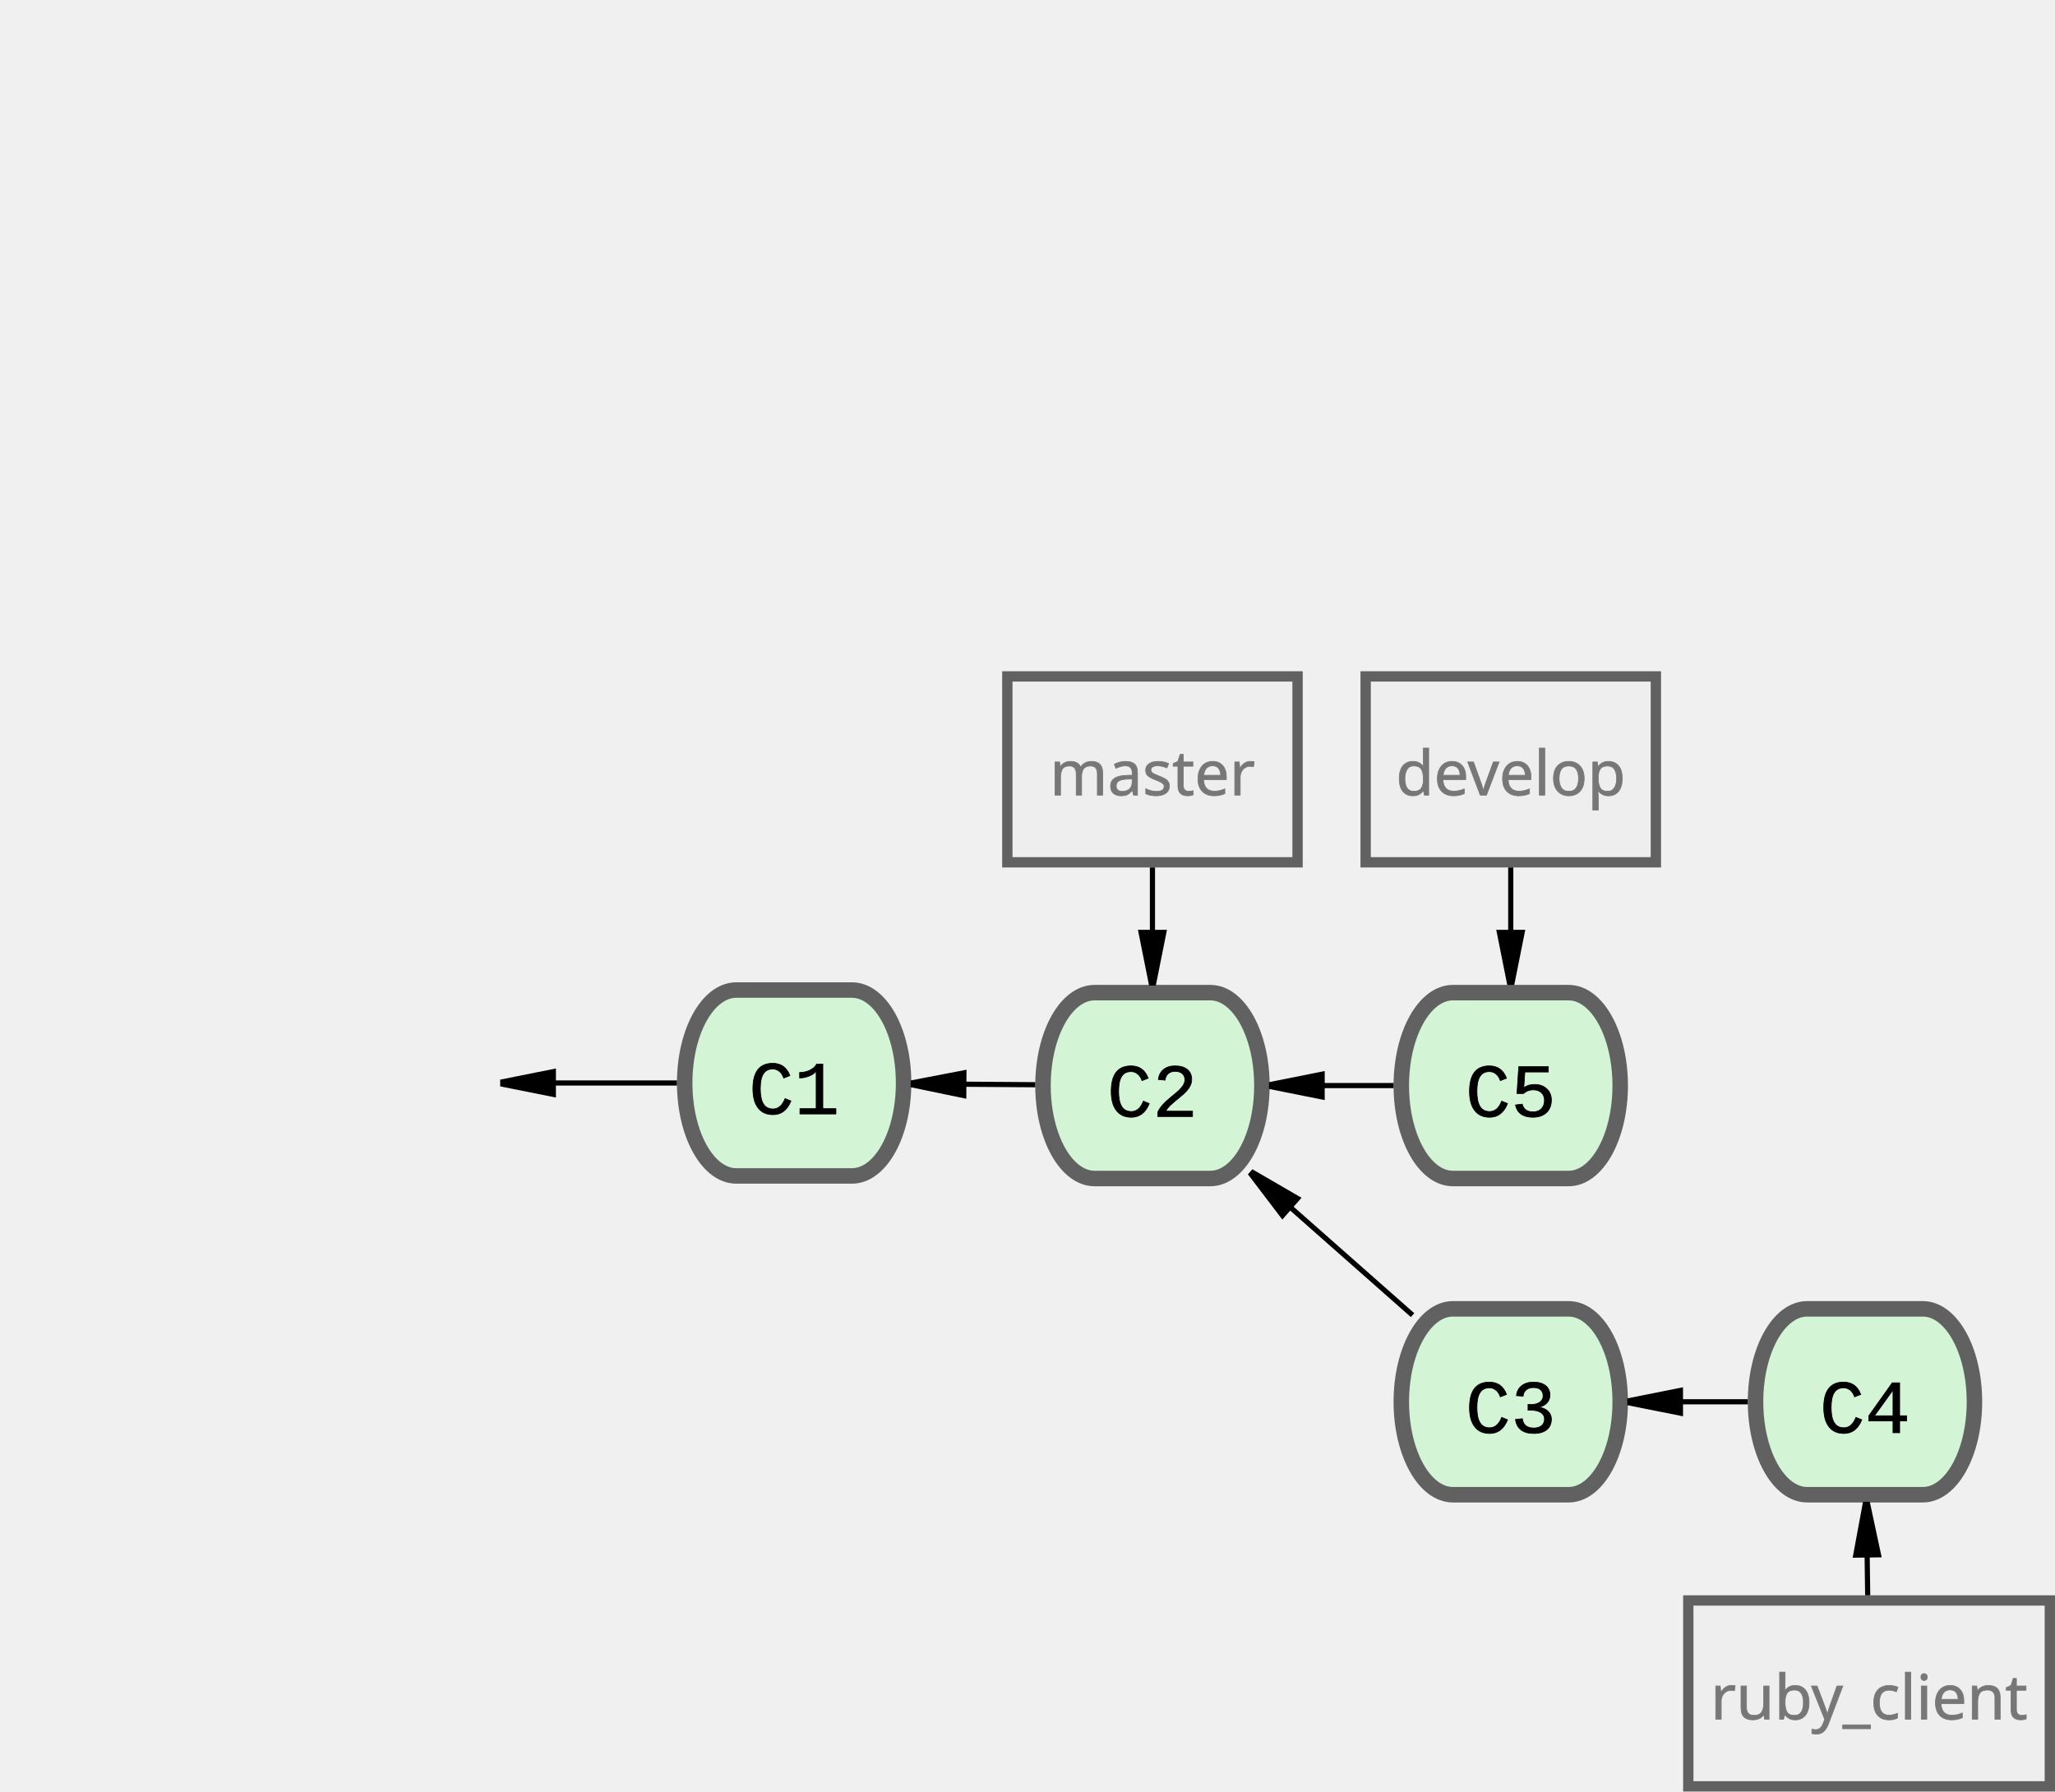
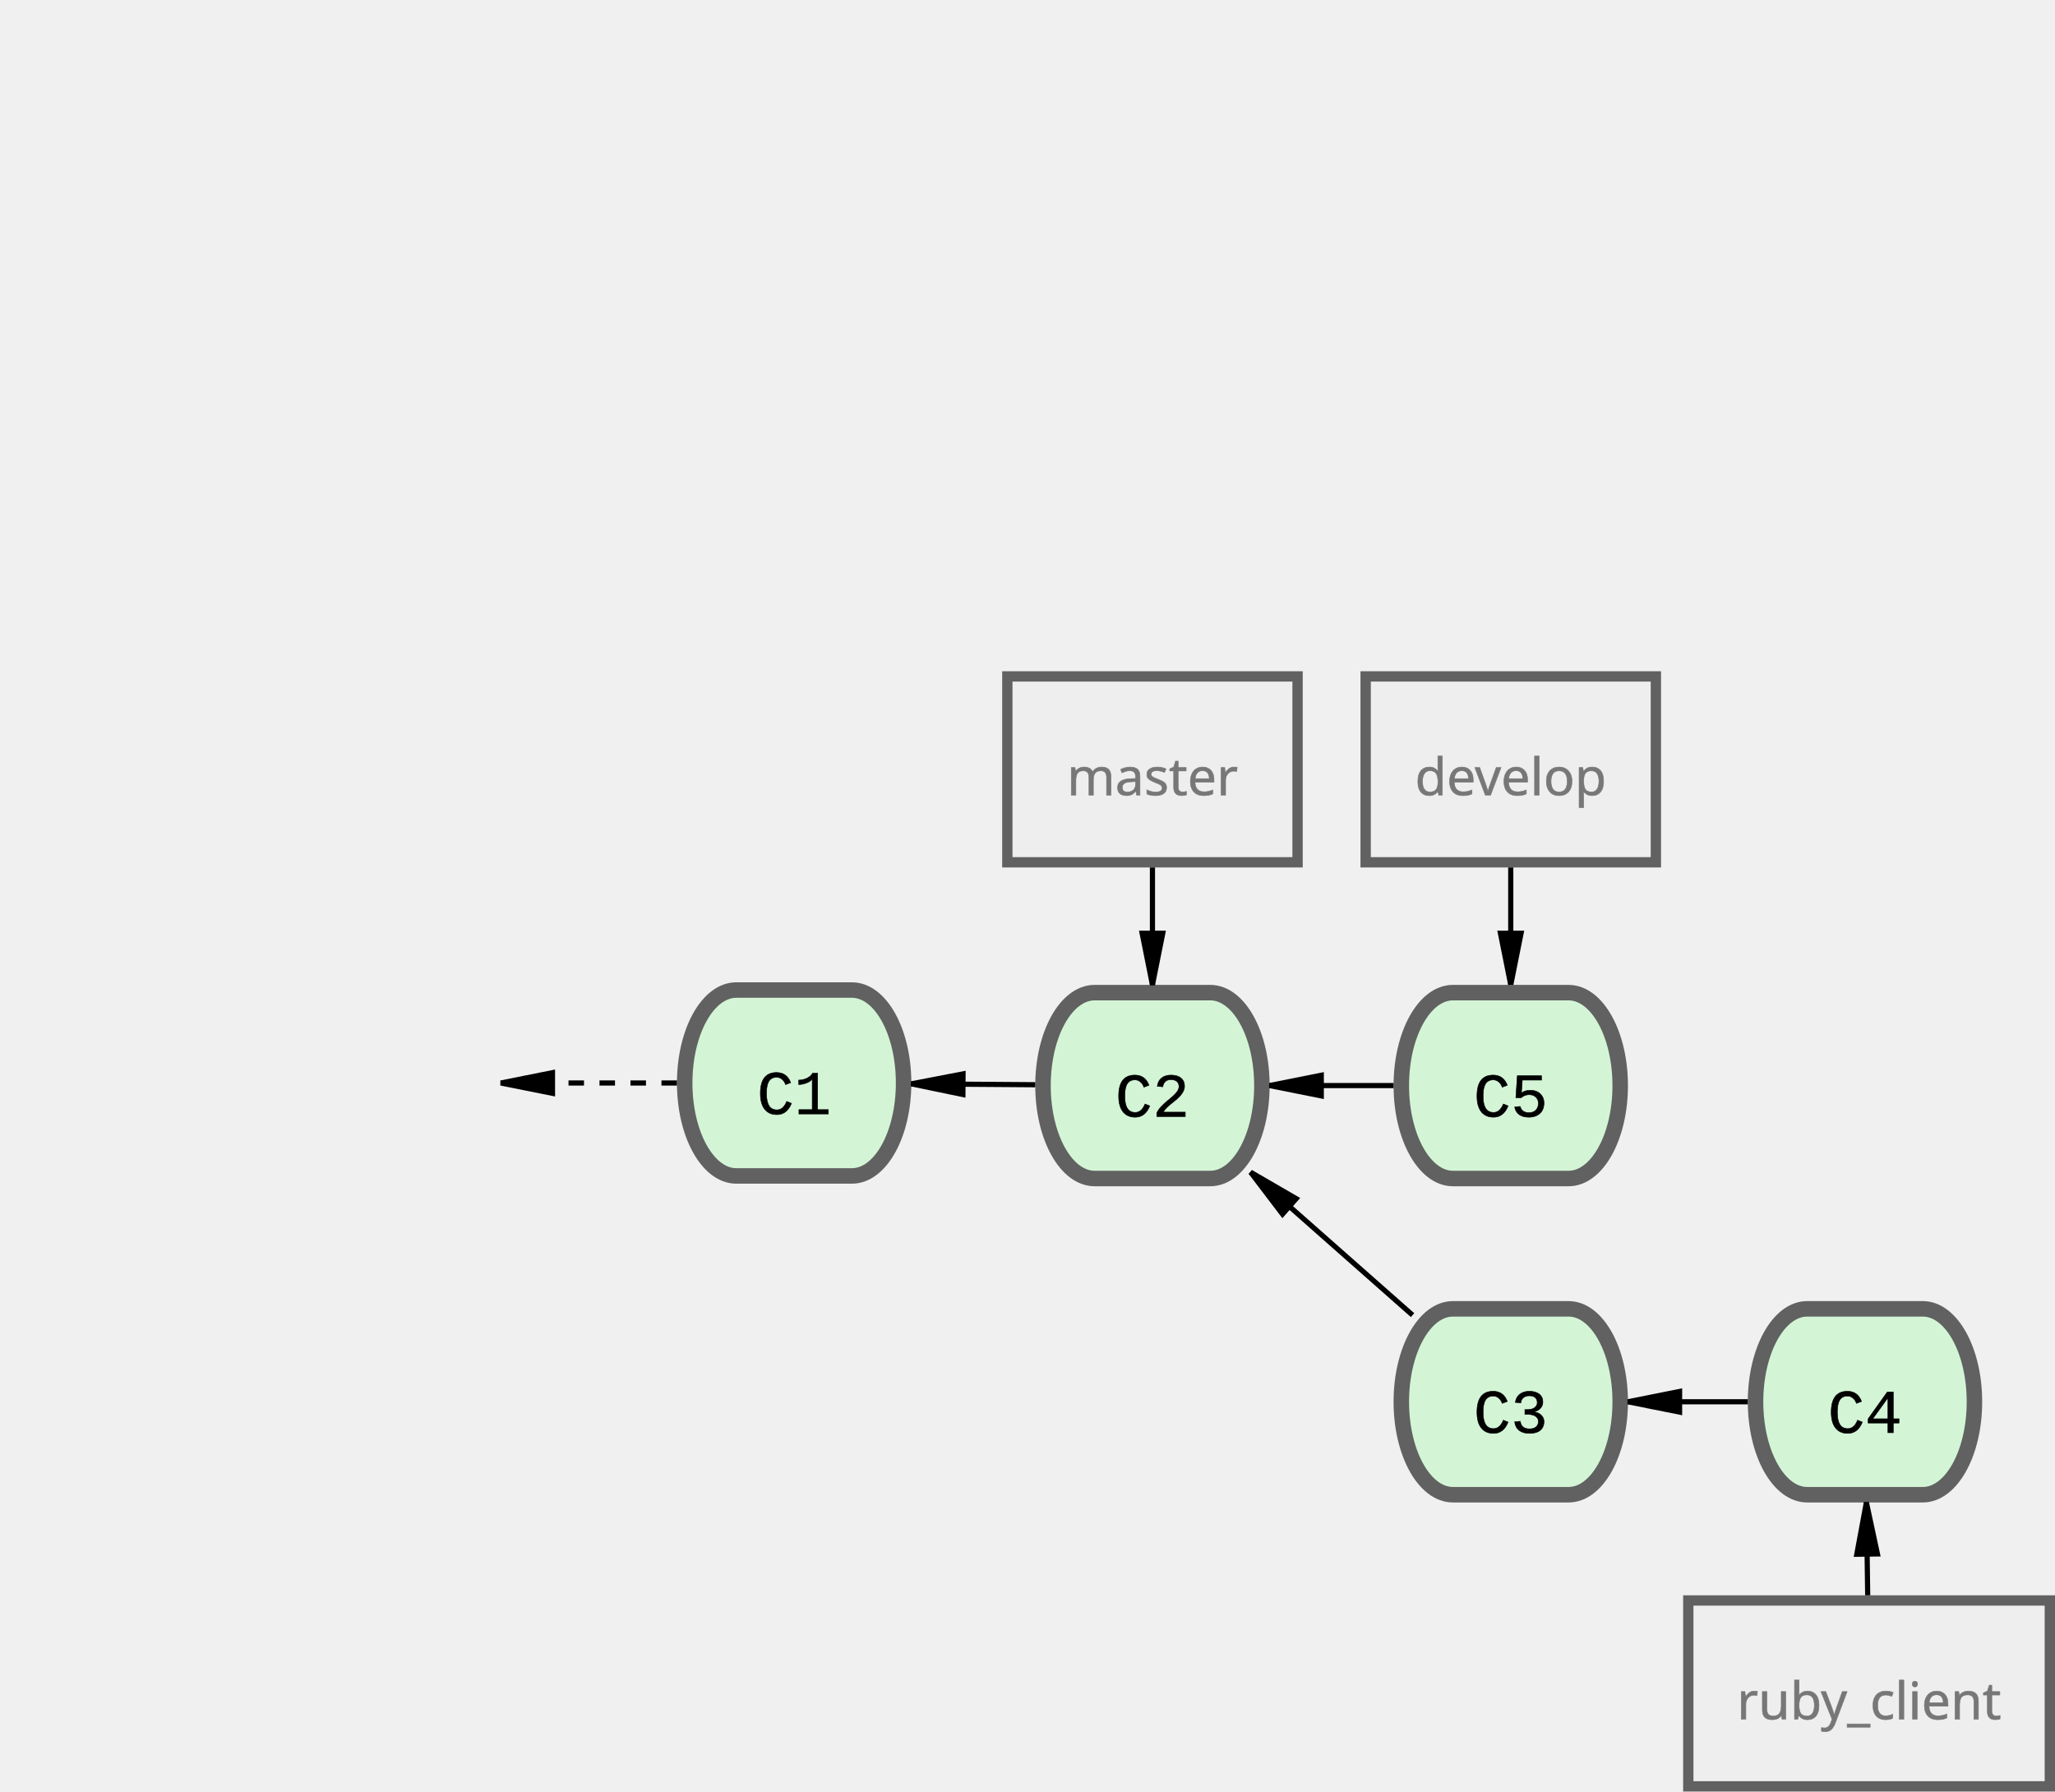
<svg xmlns="http://www.w3.org/2000/svg">
  <defs>
    <marker id="Arrow1Lend" orient="auto" refX="0.0" refY="0.0" style="overflow:visible;">
-       <path d="M -10,0.0 L -10.0,-2.0 L 0.0,0.0 L -10.0,2.0 z " id="path3666" style="fill-rule:evenodd;stroke:#000000;stroke-width:1.0pt;marker-start:none;" />
+       <path d="M -10,0.0 L -10.0,-2.0 L 0.0,0.0 L -10.0,2.0 z " id="path3666" style="fill-rule:evenodd;stroke:#000000;stroke-width:1.0px;marker-start:none;" />
    </marker>
  </defs>
  <g style="stroke:#000000;fill:#fff">
-     <rect height="36.0" id="" rx="10.003" ry="18.0" style="stroke:#616161;stroke-width:3px;fill:#d3f5d6" width="42.394" x="271.394" y="253.48" />
-     <text id="" style="fill:#000000;stroke:#000000;stroke-width:0.1pt;font-family: Courier New;font-size:12pt" x="271.394" y="254.48">
-       <tspan fill="#000000" font-family="Courier;" font-size="11.0pt" id="" stroke="#000000" text-align="center" text-anchor="middle" x="292.591" y="277.48">
+     <rect height="36.0" id="1342" rx="10.003" ry="18.0" style="stroke:#616161;stroke-width:3px;fill:#d3f5d6" width="42.394" x="271.394" y="253.48" />
+     <text id="1342_text" style="fill:#000000;stroke:#000000;stroke-width:0.1px;font-family: Courier New;font-size:12px" x="271.394" y="253.48">
+       <tspan fill="#000000" font-family="Courier;" font-size="12.0px" id="1342_line1" stroke="#000000" text-align="center" text-anchor="middle" x="292.591" y="277.48">
				C3
			</tspan>
    </text>
-     <rect height="36.0" id="" rx="10.003" ry="18.0" style="stroke:#616161;stroke-width:3px;fill:#d3f5d6" width="42.394" x="202.0" y="192.24" />
-     <text id="" style="fill:#000000;stroke:#000000;stroke-width:0.1pt;font-family: Courier New;font-size:12pt" x="202.0" y="193.24">
-       <tspan fill="#000000" font-family="Courier;" font-size="11.0pt" id="" stroke="#000000" text-align="center" text-anchor="middle" x="223.197" y="216.24">
+     <rect height="36.0" id="1343" rx="10.003" ry="18.0" style="stroke:#616161;stroke-width:3px;fill:#d3f5d6" width="42.394" x="202.0" y="192.24" />
+     <text id="1343_text" style="fill:#000000;stroke:#000000;stroke-width:0.1px;font-family: Courier New;font-size:12px" x="202.0" y="192.24">
+       <tspan fill="#000000" font-family="Courier;" font-size="12.0px" id="1343_line1" stroke="#000000" text-align="center" text-anchor="middle" x="223.197" y="216.24">
				C2
			</tspan>
    </text>
-     <rect height="36.0" id="" rx="10.003" ry="18.0" style="stroke:#616161;stroke-width:3px;fill:#d3f5d6" width="42.394" x="132.606" y="191.74" />
-     <text id="" style="fill:#000000;stroke:#000000;stroke-width:0.1pt;font-family: Courier New;font-size:12pt" x="132.606" y="192.74">
-       <tspan fill="#000000" font-family="Courier;" font-size="11.0pt" id="" stroke="#000000" text-align="center" text-anchor="middle" x="153.803" y="215.74">
+     <rect height="36.0" id="1344" rx="10.003" ry="18.0" style="stroke:#616161;stroke-width:3px;fill:#d3f5d6" width="42.394" x="132.606" y="191.74" />
+     <text id="1344_text" style="fill:#000000;stroke:#000000;stroke-width:0.1px;font-family: Courier New;font-size:12px" x="132.606" y="191.74">
+       <tspan fill="#000000" font-family="Courier;" font-size="12.0px" id="1344_line1" stroke="#000000" text-align="center" text-anchor="middle" x="153.803" y="215.74">
				C1
			</tspan>
    </text>
-     <rect height="36.0" id="" rx="10.003" ry="18.0" style="stroke:#616161;stroke-width:3px;fill:#d3f5d6" width="42.394" x="340.0" y="253.48" />
-     <text id="" style="fill:#000000;stroke:#000000;stroke-width:0.1pt;font-family: Courier New;font-size:12pt" x="340.0" y="254.48">
-       <tspan fill="#000000" font-family="Courier;" font-size="11.0pt" id="" stroke="#000000" text-align="center" text-anchor="middle" x="361.197" y="277.48">
+     <rect height="36.0" id="1345" rx="10.003" ry="18.0" style="stroke:#616161;stroke-width:3px;fill:#d3f5d6" width="42.394" x="340.0" y="253.48" />
+     <text id="1345_text" style="fill:#000000;stroke:#000000;stroke-width:0.1px;font-family: Courier New;font-size:12px" x="340.0" y="253.48">
+       <tspan fill="#000000" font-family="Courier;" font-size="12.0px" id="1345_line1" stroke="#000000" text-align="center" text-anchor="middle" x="361.197" y="277.48">
				C4
			</tspan>
    </text>
-     <path d="M 338.5,271.48 L 315.288,271.48" id="" style="marker-start:none;stroke:#000000;marker-end:url(#Arrow1Lend);fill:none" />
-     <path d="M 273.574,254.698 L 242.214,227.022" id="" style="marker-start:none;stroke:#000000;marker-end:url(#Arrow1Lend);fill:none" />
-     <path d="M 200.5,210.076 L 176.5,209.904" id="" style="marker-start:none;stroke:#000000;marker-end:url(#Arrow1Lend);fill:none" />
-     <path d="M 131.106,209.74 L 97.0,209.74" id="" style="marker-start:none;stroke:#000000;marker-end:url(#Arrow1Lend);fill:none" />
-     <rect height="36.0" id="" style="stroke:#616161;stroke-width:2px;fill:#eeeeee" width="70.022" x="326.974" y="309.96" />
-     <text id="" style="fill:#cccccc;stroke:#cccccc;stroke-width:0.1pt;font-family: Luxi Sans;font-size:10pt" x="326.974" y="310.96">
-       <tspan fill="#777777" font-family="LucidaGrande;" font-size="9.0pt" id="" stroke="#777777" text-align="center" text-anchor="middle" x="361.985" y="332.96">
+     <path d="M 338.5,271.48 L 315.288,271.48" id="1346" style="marker-start:none;stroke:#000000;marker-end:url(#Arrow1Lend);fill:none" />
+     <path d="M 273.574,254.698 L 242.214,227.022" id="1347" style="marker-start:none;stroke:#000000;marker-end:url(#Arrow1Lend);fill:none" />
+     <path d="M 200.5,210.076 L 176.5,209.904" id="1348" style="marker-start:none;stroke:#000000;marker-end:url(#Arrow1Lend);fill:none" />
+     <path d="M 131.106,209.74 L 97.0,209.74" id="1349" style="marker-start:none;stroke:#000000;marker-end:url(#Arrow1Lend);stroke-dasharray:3 3;fill:none" />
+     <rect height="36.0" id="1350" style="stroke:#616161;stroke-width:2px;fill:#eeeeee" width="70.022" x="326.974" y="309.96" />
+     <text id="1350_text" style="fill:#cccccc;stroke:#cccccc;stroke-width:0.1px;font-family: Luxi Sans;font-size:10px" x="326.974" y="309.96">
+       <tspan fill="#777777" font-family="LucidaGrande;" font-size="10.0px" id="1350_line1" stroke="#777777" text-align="center" text-anchor="middle" x="361.985" y="332.96">
				ruby_client
			</tspan>
    </text>
-     <path d="M 361.72,308.96 L 361.469,290.98" id="" style="marker-start:none;stroke:#000000;marker-end:url(#Arrow1Lend);fill:none" />
-     <rect height="36.0" id="" style="stroke:#616161;stroke-width:2px;fill:#eeeeee" width="56.208" x="264.487" y="131.0" />
-     <text id="" style="fill:#cccccc;stroke:#cccccc;stroke-width:0.1pt;font-family: Luxi Sans;font-size:10pt" x="264.487" y="132.0">
-       <tspan fill="#777777" font-family="LucidaGrande;" font-size="9.0pt" id="" stroke="#777777" text-align="center" text-anchor="middle" x="292.591" y="154.0">
+     <path d="M 361.72,308.96 L 361.469,290.98" id="1351" style="marker-start:none;stroke:#000000;marker-end:url(#Arrow1Lend);fill:none" />
+     <rect height="36.0" id="1352" style="stroke:#616161;stroke-width:2px;fill:#eeeeee" width="56.208" x="264.487" y="131.0" />
+     <text id="1352_text" style="fill:#cccccc;stroke:#cccccc;stroke-width:0.1px;font-family: Luxi Sans;font-size:10px" x="264.487" y="131.0">
+       <tspan fill="#777777" font-family="LucidaGrande;" font-size="10.0px" id="1352_line1" stroke="#777777" text-align="center" text-anchor="middle" x="292.591" y="154.0">
				develop
			</tspan>
    </text>
-     <path d="M 292.591,168.0 L 292.591,190.74" id="" style="marker-start:none;stroke:#000000;marker-end:url(#Arrow1Lend);fill:none" />
-     <rect height="36.0" id="" rx="10.003" ry="18.0" style="stroke:#616161;stroke-width:3px;fill:#d3f5d6" width="42.394" x="271.394" y="192.24" />
-     <text id="" style="fill:#000000;stroke:#000000;stroke-width:0.1pt;font-family: Courier New;font-size:12pt" x="271.394" y="193.24">
-       <tspan fill="#000000" font-family="Courier;" font-size="11.0pt" id="" stroke="#000000" text-align="center" text-anchor="middle" x="292.591" y="216.24">
+     <path d="M 292.591,168.0 L 292.591,190.74" id="1353" style="marker-start:none;stroke:#000000;marker-end:url(#Arrow1Lend);fill:none" />
+     <rect height="36.0" id="1354" rx="10.003" ry="18.0" style="stroke:#616161;stroke-width:3px;fill:#d3f5d6" width="42.394" x="271.394" y="192.24" />
+     <text id="1354_text" style="fill:#000000;stroke:#000000;stroke-width:0.1px;font-family: Courier New;font-size:12px" x="271.394" y="192.24">
+       <tspan fill="#000000" font-family="Courier;" font-size="12.0px" id="1354_line1" stroke="#000000" text-align="center" text-anchor="middle" x="292.591" y="216.24">
				C5
			</tspan>
    </text>
-     <path d="M 269.894,210.24 L 245.894,210.24" id="" style="marker-start:none;stroke:#000000;marker-end:url(#Arrow1Lend);fill:none" />
-     <rect height="36.0" id="" style="stroke:#616161;stroke-width:2px;fill:#eeeeee" width="56.208" x="195.093" y="131.0" />
-     <text id="" style="fill:#cccccc;stroke:#cccccc;stroke-width:0.1pt;font-family: Luxi Sans;font-size:10pt" x="195.093" y="132.0">
-       <tspan fill="#777777" font-family="LucidaGrande;" font-size="9.0pt" id="" stroke="#777777" text-align="center" text-anchor="middle" x="223.197" y="154.0">
+     <path d="M 269.894,210.24 L 245.894,210.24" id="1355" style="marker-start:none;stroke:#000000;marker-end:url(#Arrow1Lend);fill:none" />
+     <rect height="36.0" id="1371" style="stroke:#616161;stroke-width:2px;fill:#eeeeee" width="56.208" x="195.093" y="131.0" />
+     <text id="1371_text" style="fill:#cccccc;stroke:#cccccc;stroke-width:0.1px;font-family: Luxi Sans;font-size:10px" x="195.093" y="131.0">
+       <tspan fill="#777777" font-family="LucidaGrande;" font-size="10.0px" id="1371_line1" stroke="#777777" text-align="center" text-anchor="middle" x="223.197" y="154.0">
				master
			</tspan>
    </text>
-     <path d="M 223.197,168.0 L 223.197,190.74" id="" style="marker-start:none;stroke:#000000;marker-end:url(#Arrow1Lend);fill:none" />
+     <path d="M 223.197,168.0 L 223.197,190.74" id="1372" style="marker-start:none;stroke:#000000;marker-end:url(#Arrow1Lend);fill:none" />
  </g>
</svg>
